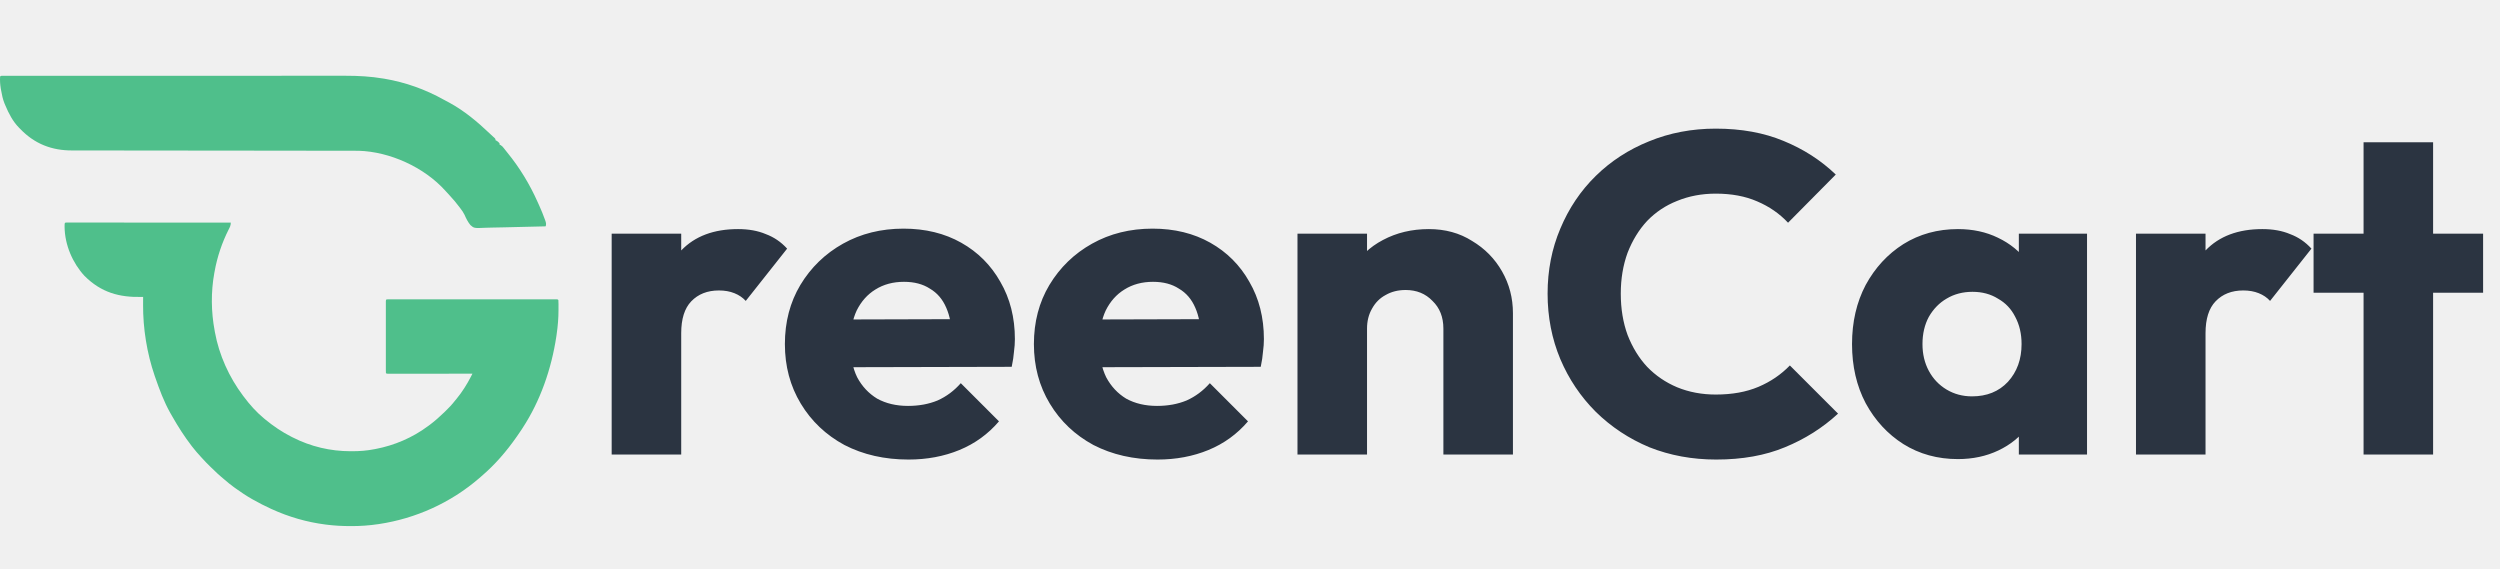
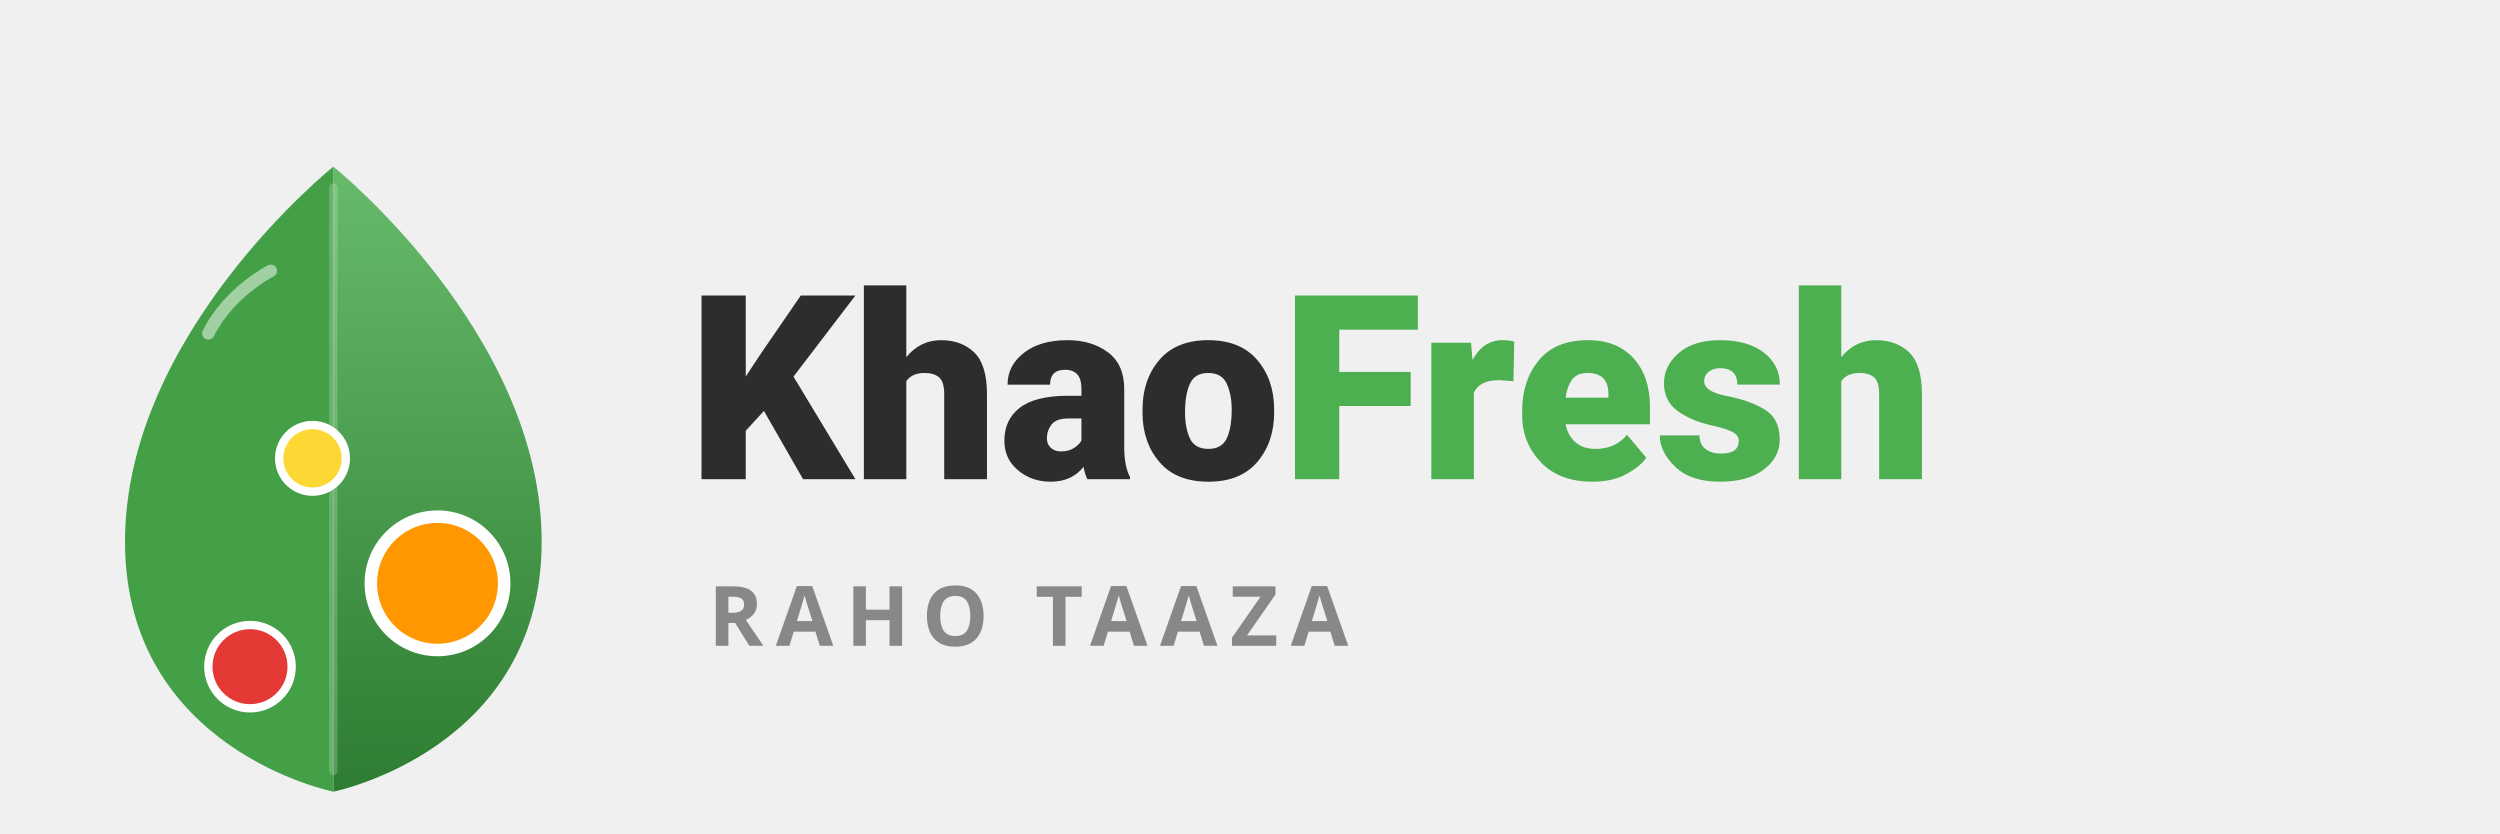
- <svg xmlns="http://www.w3.org/2000/svg" width="132" height="30" viewBox="0 0 132 30" fill="none">
-   <path d="M32.296 24V12.336H35.968V24H32.296ZM35.968 17.592L34.432 16.392C34.736 15.032 35.248 13.976 35.968 13.224C36.688 12.472 37.688 12.096 38.968 12.096C39.528 12.096 40.016 12.184 40.432 12.36C40.864 12.52 41.24 12.776 41.56 13.128L39.376 15.888C39.216 15.712 39.016 15.576 38.776 15.48C38.536 15.384 38.264 15.336 37.96 15.336C37.352 15.336 36.864 15.528 36.496 15.912C36.144 16.28 35.968 16.84 35.968 17.592ZM47.97 24.264C46.706 24.264 45.578 24.008 44.586 23.496C43.61 22.968 42.842 22.24 42.282 21.312C41.722 20.384 41.442 19.336 41.442 18.168C41.442 17 41.714 15.96 42.258 15.048C42.818 14.12 43.57 13.392 44.514 12.864C45.458 12.336 46.522 12.072 47.706 12.072C48.858 12.072 49.874 12.32 50.754 12.816C51.634 13.312 52.322 14 52.818 14.88C53.33 15.76 53.586 16.768 53.586 17.904C53.586 18.112 53.57 18.336 53.538 18.576C53.522 18.8 53.482 19.064 53.418 19.368L43.362 19.392V16.872L51.858 16.848L50.274 17.904C50.258 17.232 50.154 16.68 49.962 16.248C49.77 15.8 49.482 15.464 49.098 15.24C48.73 15 48.274 14.88 47.73 14.88C47.154 14.88 46.65 15.016 46.218 15.288C45.802 15.544 45.474 15.912 45.234 16.392C45.01 16.872 44.898 17.456 44.898 18.144C44.898 18.832 45.018 19.424 45.258 19.92C45.514 20.4 45.866 20.776 46.314 21.048C46.778 21.304 47.322 21.432 47.946 21.432C48.522 21.432 49.042 21.336 49.506 21.144C49.97 20.936 50.378 20.632 50.73 20.232L52.746 22.248C52.17 22.92 51.474 23.424 50.658 23.76C49.842 24.096 48.946 24.264 47.97 24.264ZM61.118 24.264C59.855 24.264 58.727 24.008 57.734 23.496C56.758 22.968 55.99 22.24 55.431 21.312C54.87 20.384 54.59 19.336 54.59 18.168C54.59 17 54.862 15.96 55.407 15.048C55.967 14.12 56.718 13.392 57.663 12.864C58.606 12.336 59.67 12.072 60.855 12.072C62.007 12.072 63.023 12.32 63.903 12.816C64.782 13.312 65.471 14 65.966 14.88C66.478 15.76 66.734 16.768 66.734 17.904C66.734 18.112 66.719 18.336 66.686 18.576C66.671 18.8 66.63 19.064 66.567 19.368L56.511 19.392V16.872L65.007 16.848L63.422 17.904C63.407 17.232 63.303 16.68 63.111 16.248C62.919 15.8 62.63 15.464 62.246 15.24C61.879 15 61.422 14.88 60.879 14.88C60.303 14.88 59.798 15.016 59.367 15.288C58.95 15.544 58.623 15.912 58.383 16.392C58.158 16.872 58.047 17.456 58.047 18.144C58.047 18.832 58.166 19.424 58.407 19.92C58.663 20.4 59.014 20.776 59.462 21.048C59.926 21.304 60.471 21.432 61.094 21.432C61.67 21.432 62.191 21.336 62.654 21.144C63.118 20.936 63.526 20.632 63.879 20.232L65.894 22.248C65.319 22.92 64.623 23.424 63.806 23.76C62.99 24.096 62.094 24.264 61.118 24.264ZM76.211 24V17.352C76.211 16.744 76.019 16.256 75.635 15.888C75.267 15.504 74.795 15.312 74.219 15.312C73.819 15.312 73.467 15.4 73.163 15.576C72.859 15.736 72.619 15.976 72.443 16.296C72.267 16.6 72.179 16.952 72.179 17.352L70.763 16.656C70.763 15.744 70.963 14.944 71.363 14.256C71.763 13.568 72.315 13.04 73.019 12.672C73.739 12.288 74.547 12.096 75.443 12.096C76.307 12.096 77.067 12.304 77.723 12.72C78.395 13.12 78.923 13.656 79.307 14.328C79.691 15 79.883 15.736 79.883 16.536V24H76.211ZM68.507 24V12.336H72.179V24H68.507ZM90.617 24.264C89.353 24.264 88.177 24.048 87.089 23.616C86.017 23.168 85.073 22.544 84.257 21.744C83.457 20.944 82.833 20.016 82.385 18.96C81.937 17.888 81.713 16.736 81.713 15.504C81.713 14.272 81.937 13.128 82.385 12.072C82.833 11 83.457 10.072 84.257 9.288C85.057 8.504 85.993 7.896 87.065 7.464C88.153 7.016 89.329 6.792 90.593 6.792C91.937 6.792 93.129 7.008 94.169 7.44C95.225 7.872 96.145 8.464 96.929 9.216L94.409 11.76C93.961 11.28 93.417 10.904 92.777 10.632C92.153 10.36 91.425 10.224 90.593 10.224C89.857 10.224 89.177 10.352 88.553 10.608C87.945 10.848 87.417 11.2 86.969 11.664C86.537 12.128 86.193 12.688 85.937 13.344C85.697 14 85.577 14.72 85.577 15.504C85.577 16.304 85.697 17.032 85.937 17.688C86.193 18.344 86.537 18.904 86.969 19.368C87.417 19.832 87.945 20.192 88.553 20.448C89.177 20.704 89.857 20.832 90.593 20.832C91.457 20.832 92.209 20.696 92.849 20.424C93.489 20.152 94.041 19.776 94.505 19.296L97.049 21.84C96.233 22.592 95.297 23.184 94.241 23.616C93.201 24.048 91.993 24.264 90.617 24.264ZM103.379 24.24C102.307 24.24 101.347 23.976 100.499 23.448C99.667 22.92 99.003 22.2 98.507 21.288C98.027 20.376 97.787 19.336 97.787 18.168C97.787 17 98.027 15.96 98.507 15.048C99.003 14.136 99.667 13.416 100.499 12.888C101.347 12.36 102.307 12.096 103.379 12.096C104.163 12.096 104.867 12.248 105.491 12.552C106.131 12.856 106.651 13.28 107.051 13.824C107.451 14.352 107.675 14.96 107.723 15.648V20.688C107.675 21.376 107.451 21.992 107.051 22.536C106.667 23.064 106.155 23.48 105.515 23.784C104.875 24.088 104.163 24.24 103.379 24.24ZM104.123 20.928C104.907 20.928 105.539 20.672 106.019 20.16C106.499 19.632 106.739 18.968 106.739 18.168C106.739 17.624 106.627 17.144 106.403 16.728C106.195 16.312 105.891 15.992 105.491 15.768C105.107 15.528 104.659 15.408 104.147 15.408C103.635 15.408 103.179 15.528 102.779 15.768C102.395 15.992 102.083 16.312 101.843 16.728C101.619 17.144 101.507 17.624 101.507 18.168C101.507 18.696 101.619 19.168 101.843 19.584C102.067 20 102.379 20.328 102.779 20.568C103.179 20.808 103.627 20.928 104.123 20.928ZM106.595 24V20.856L107.147 18.024L106.595 15.192V12.336H110.195V24H106.595ZM112.78 24V12.336H116.452V24H112.78ZM116.452 17.592L114.916 16.392C115.22 15.032 115.732 13.976 116.452 13.224C117.172 12.472 118.172 12.096 119.452 12.096C120.012 12.096 120.5 12.184 120.916 12.36C121.348 12.52 121.724 12.776 122.044 13.128L119.86 15.888C119.7 15.712 119.5 15.576 119.26 15.48C119.02 15.384 118.748 15.336 118.444 15.336C117.836 15.336 117.348 15.528 116.98 15.912C116.628 16.28 116.452 16.84 116.452 17.592ZM124.796 24V7.512H128.468V24H124.796ZM122.156 15.456V12.336H131.108V15.456H122.156Z" fill="#2B3441" />
-   <path d="M3.506 11.75C3.533 11.75 3.559 11.75 3.587 11.75C3.632 11.75 3.632 11.75 3.679 11.75C3.73 11.75 3.73 11.75 3.782 11.75C3.817 11.75 3.853 11.75 3.89 11.75C3.99 11.75 4.089 11.75 4.189 11.75C4.296 11.751 4.403 11.751 4.51 11.751C4.696 11.751 4.882 11.751 5.068 11.751C5.337 11.751 5.606 11.751 5.874 11.751C6.31 11.751 6.746 11.752 7.182 11.752C7.606 11.752 8.03 11.752 8.454 11.752C8.48 11.752 8.506 11.752 8.533 11.752C8.664 11.752 8.794 11.753 8.925 11.753C10.012 11.753 11.099 11.754 12.186 11.754C12.186 11.912 12.133 12.002 12.064 12.135C11.721 12.817 11.469 13.563 11.333 14.325C11.328 14.354 11.322 14.384 11.316 14.414C11.134 15.408 11.146 16.465 11.333 17.456C11.338 17.482 11.342 17.509 11.347 17.536C11.569 18.76 12.103 19.918 12.825 20.884C12.838 20.901 12.851 20.918 12.864 20.935C13.185 21.367 13.544 21.768 13.952 22.103C13.977 22.124 13.977 22.124 14.003 22.145C14.437 22.503 14.889 22.808 15.383 23.059C15.405 23.07 15.427 23.081 15.449 23.092C16.413 23.583 17.448 23.824 18.512 23.825C18.535 23.825 18.559 23.825 18.583 23.825C18.984 23.825 19.373 23.796 19.768 23.718C19.792 23.713 19.817 23.709 19.842 23.704C20.817 23.517 21.784 23.11 22.6 22.498C22.649 22.462 22.649 22.462 22.7 22.425C22.966 22.226 23.211 22.006 23.453 21.773C23.469 21.757 23.486 21.741 23.503 21.725C23.692 21.543 23.869 21.358 24.031 21.147C24.055 21.118 24.079 21.09 24.104 21.06C24.4 20.699 24.656 20.295 24.872 19.873C24.885 19.846 24.899 19.819 24.913 19.792C24.924 19.771 24.934 19.751 24.945 19.73C24.921 19.73 24.898 19.73 24.874 19.73C24.306 19.731 23.739 19.731 23.172 19.732C22.897 19.732 22.623 19.732 22.348 19.733C22.109 19.733 21.87 19.733 21.631 19.733C21.504 19.733 21.378 19.733 21.251 19.733C21.132 19.734 21.013 19.734 20.894 19.734C20.85 19.734 20.806 19.734 20.762 19.734C20.703 19.734 20.643 19.734 20.583 19.734C20.55 19.734 20.517 19.734 20.482 19.734C20.407 19.73 20.407 19.73 20.377 19.697C20.374 19.647 20.373 19.597 20.373 19.547C20.373 19.514 20.373 19.482 20.373 19.449C20.373 19.413 20.373 19.377 20.373 19.34C20.373 19.302 20.373 19.265 20.373 19.226C20.373 19.101 20.373 18.976 20.373 18.852C20.373 18.765 20.373 18.679 20.373 18.593C20.373 18.411 20.373 18.23 20.373 18.049C20.373 17.839 20.373 17.629 20.373 17.42C20.373 17.218 20.373 17.017 20.373 16.815C20.373 16.729 20.373 16.643 20.373 16.558C20.373 16.438 20.373 16.318 20.373 16.198C20.373 16.162 20.373 16.126 20.373 16.089C20.373 16.057 20.373 16.024 20.373 15.991C20.373 15.963 20.373 15.934 20.373 15.905C20.377 15.841 20.377 15.841 20.407 15.808C20.456 15.805 20.504 15.804 20.552 15.804C20.584 15.804 20.616 15.804 20.648 15.804C20.683 15.804 20.718 15.804 20.754 15.804C20.791 15.804 20.828 15.804 20.866 15.804C20.969 15.804 21.072 15.804 21.175 15.804C21.286 15.804 21.397 15.804 21.508 15.804C21.725 15.803 21.943 15.803 22.16 15.804C22.337 15.804 22.513 15.804 22.69 15.804C22.715 15.804 22.74 15.804 22.766 15.804C22.817 15.804 22.868 15.804 22.919 15.804C23.397 15.803 23.876 15.804 24.354 15.804C24.765 15.804 25.176 15.804 25.587 15.804C26.063 15.804 26.54 15.803 27.017 15.804C27.067 15.804 27.118 15.804 27.169 15.804C27.206 15.804 27.206 15.804 27.245 15.804C27.421 15.804 27.598 15.804 27.774 15.803C27.989 15.803 28.204 15.803 28.419 15.804C28.529 15.804 28.639 15.804 28.748 15.804C28.867 15.803 28.986 15.804 29.105 15.804C29.14 15.804 29.175 15.804 29.211 15.804C29.242 15.804 29.274 15.804 29.306 15.804C29.334 15.804 29.361 15.804 29.39 15.804C29.451 15.808 29.451 15.808 29.482 15.841C29.491 15.989 29.489 16.138 29.489 16.286C29.489 16.319 29.489 16.319 29.489 16.354C29.489 16.792 29.454 17.22 29.39 17.654C29.383 17.707 29.383 17.707 29.375 17.762C29.116 19.482 28.528 21.171 27.594 22.597C27.573 22.629 27.553 22.66 27.532 22.693C27.472 22.782 27.412 22.871 27.35 22.96C27.327 22.993 27.304 23.027 27.28 23.061C26.745 23.829 26.131 24.54 25.432 25.135C25.392 25.17 25.351 25.205 25.311 25.241C23.791 26.556 21.936 27.38 20.014 27.669C19.991 27.672 19.968 27.675 19.945 27.679C19.482 27.747 19.021 27.779 18.554 27.778C18.532 27.778 18.51 27.778 18.488 27.778C18.08 27.777 17.677 27.756 17.271 27.706C17.239 27.702 17.208 27.698 17.175 27.694C16.203 27.569 15.249 27.294 14.348 26.882C14.328 26.873 14.309 26.864 14.289 26.855C13.977 26.713 13.673 26.557 13.373 26.387C13.352 26.376 13.332 26.364 13.31 26.352C13.011 26.183 12.726 25.992 12.445 25.79C12.414 25.768 12.384 25.747 12.353 25.724C12.182 25.599 12.018 25.468 11.857 25.326C11.79 25.267 11.722 25.21 11.653 25.154C11.527 25.048 11.409 24.935 11.292 24.819C11.228 24.756 11.164 24.695 11.098 24.634C10.951 24.496 10.814 24.347 10.677 24.198C10.652 24.171 10.627 24.145 10.602 24.117C10.453 23.956 10.311 23.792 10.176 23.619C10.16 23.599 10.145 23.579 10.128 23.558C9.741 23.058 9.404 22.528 9.088 21.973C9.056 21.917 9.023 21.86 8.991 21.804C8.66 21.218 8.419 20.569 8.197 19.928C8.18 19.881 8.18 19.881 8.164 19.833C7.757 18.645 7.547 17.341 7.555 16.076C7.555 16.037 7.556 15.998 7.556 15.958C7.556 15.864 7.557 15.77 7.557 15.676C7.519 15.677 7.519 15.677 7.48 15.678C6.307 15.706 5.344 15.45 4.462 14.568C3.838 13.893 3.42 12.935 3.41 11.977C3.411 11.757 3.411 11.757 3.506 11.75Z" fill="#4FBF8B" />
-   <path d="M0.16 4.004C0.187 4.004 0.214 4.004 0.242 4.004C0.287 4.004 0.287 4.004 0.333 4.004C0.364 4.004 0.396 4.004 0.429 4.004C0.536 4.004 0.644 4.004 0.752 4.004C0.829 4.004 0.907 4.004 0.984 4.004C1.154 4.004 1.323 4.004 1.492 4.004C1.744 4.004 1.995 4.004 2.247 4.003C2.722 4.003 3.198 4.003 3.674 4.003C4.041 4.003 4.409 4.003 4.777 4.003C4.882 4.003 4.988 4.003 5.094 4.003C5.12 4.003 5.146 4.003 5.174 4.003C5.914 4.002 6.654 4.002 7.394 4.002C7.422 4.002 7.45 4.002 7.479 4.002C7.62 4.002 7.762 4.002 7.903 4.002C7.931 4.002 7.96 4.002 7.989 4.002C8.045 4.002 8.102 4.002 8.159 4.002C9.042 4.002 9.925 4.002 10.809 4.002C11.801 4.001 12.793 4.001 13.785 4.001C13.891 4.001 13.997 4.001 14.103 4.001C14.129 4.001 14.155 4.001 14.182 4.001C14.601 4.001 15.02 4.001 15.439 4C15.86 4 16.282 4 16.704 4C16.954 4 17.204 4 17.454 4C17.642 4 17.829 4 18.017 4C18.092 4 18.168 4 18.243 4C18.911 3.999 19.575 4.035 20.236 4.147C20.257 4.15 20.277 4.153 20.299 4.157C21.391 4.341 22.458 4.717 23.439 5.268C23.532 5.32 23.625 5.369 23.719 5.417C24.509 5.846 25.209 6.43 25.869 7.06C25.913 7.101 25.958 7.142 26.002 7.183C26.024 7.203 26.046 7.223 26.069 7.245C26.097 7.27 26.097 7.27 26.125 7.295C26.163 7.337 26.163 7.337 26.163 7.403C26.19 7.416 26.19 7.416 26.218 7.43C26.284 7.469 26.328 7.505 26.376 7.568C26.376 7.59 26.376 7.611 26.376 7.634C26.394 7.643 26.412 7.651 26.431 7.66C26.501 7.702 26.536 7.739 26.587 7.805C26.658 7.896 26.73 7.987 26.803 8.077C27.436 8.854 27.971 9.731 28.386 10.665C28.417 10.734 28.448 10.802 28.479 10.871C28.584 11.105 28.681 11.34 28.768 11.583C28.78 11.615 28.78 11.615 28.792 11.649C28.833 11.765 28.846 11.833 28.812 11.951C28.311 11.967 27.81 11.98 27.309 11.987C27.077 11.991 26.844 11.995 26.612 12.004C26.409 12.01 26.206 12.015 26.003 12.016C25.895 12.017 25.788 12.019 25.681 12.024C25.031 12.054 25.031 12.054 24.838 11.884C24.704 11.721 24.614 11.539 24.528 11.343C24.469 11.219 24.393 11.113 24.311 11.006C24.297 10.988 24.284 10.97 24.27 10.951C24.1 10.724 23.92 10.507 23.727 10.303C23.574 10.139 23.574 10.139 23.529 10.087C22.392 8.815 20.566 8.009 18.941 7.961C18.75 7.958 18.558 7.959 18.367 7.959C18.302 7.959 18.237 7.959 18.172 7.959C17.994 7.958 17.816 7.958 17.638 7.958C17.446 7.958 17.254 7.958 17.062 7.958C16.75 7.957 16.439 7.957 16.128 7.957C15.602 7.957 15.076 7.956 14.55 7.955C14.347 7.955 14.145 7.955 13.942 7.954C13.92 7.954 13.897 7.954 13.874 7.954C13.339 7.954 12.804 7.953 12.268 7.952C12.245 7.952 12.222 7.952 12.197 7.952C11.651 7.952 11.105 7.951 10.559 7.951C10.524 7.951 10.524 7.951 10.488 7.951C10.299 7.95 10.11 7.95 9.92 7.95C9.139 7.95 8.358 7.949 7.577 7.947C7.467 7.947 7.356 7.947 7.246 7.947C7.224 7.947 7.202 7.947 7.18 7.947C6.831 7.946 6.482 7.946 6.133 7.946C5.782 7.946 5.431 7.946 5.08 7.945C4.89 7.944 4.7 7.944 4.51 7.944C4.336 7.945 4.162 7.944 3.988 7.944C3.925 7.943 3.862 7.943 3.8 7.944C2.749 7.947 1.833 7.605 1.071 6.81C1.038 6.777 1.038 6.777 1.005 6.744C0.678 6.412 0.462 5.995 0.279 5.558C0.265 5.523 0.25 5.489 0.235 5.454C0.146 5.23 0.098 5.002 0.057 4.762C0.051 4.733 0.046 4.703 0.041 4.672C0.007 4.462 -0.009 4.254 0.005 4.041C0.052 3.991 0.095 4.004 0.16 4.004Z" fill="#4FBF8B" />
+ <svg xmlns="http://www.w3.org/2000/svg" width="600" height="200" viewBox="0 0 600 200">
+   <defs>
+     <linearGradient id="mainLeaf" x1="0%" y1="0%" x2="0%" y2="100%">
+       <stop offset="0%" style="stop-color:#66BB6A;stop-opacity:1" />
+       <stop offset="100%" style="stop-color:#2E7D32;stop-opacity:1" />
+     </linearGradient>
+   </defs>
+   <g transform="translate(20, 30)">
+     <path d="M60 10 C60 10 110 50 110 100 C110 150 60 160 60 160 Z" fill="url(#mainLeaf)" />
+     <path d="M60 10 C60 10 10 50 10 100 C10 150 60 160 60 160 Z" fill="#43A047" />
+     <path d="M60 15 L60 155" stroke="white" stroke-width="2" stroke-linecap="round" opacity="0.2" />
+     <circle cx="85" cy="110" r="16" fill="#FF9800" stroke="white" stroke-width="3" />
+     <circle cx="40" cy="130" r="10" fill="#E53935" stroke="white" stroke-width="2" />
+     <circle cx="55" cy="80" r="8" fill="#FDD835" stroke="white" stroke-width="2" />
+     <path d="M30 50 C35 40 45 35 45 35" stroke="white" stroke-width="3" fill="none" stroke-linecap="round" opacity="0.5" />
+   </g>
+   <text x="165" y="115" font-family="Segoe UI, Roboto, Helvetica, Arial, sans-serif" font-weight="800" font-size="62" fill="#2d2d2d">
+     Khao<tspan fill="#4CAF50">Fresh</tspan>
+   </text>
+   <text x="170" y="155" font-family="Segoe UI, sans-serif" font-weight="600" font-size="20" letter-spacing="3" fill="#888888">
+      RAHO TAAZA
+   </text>
</svg>
